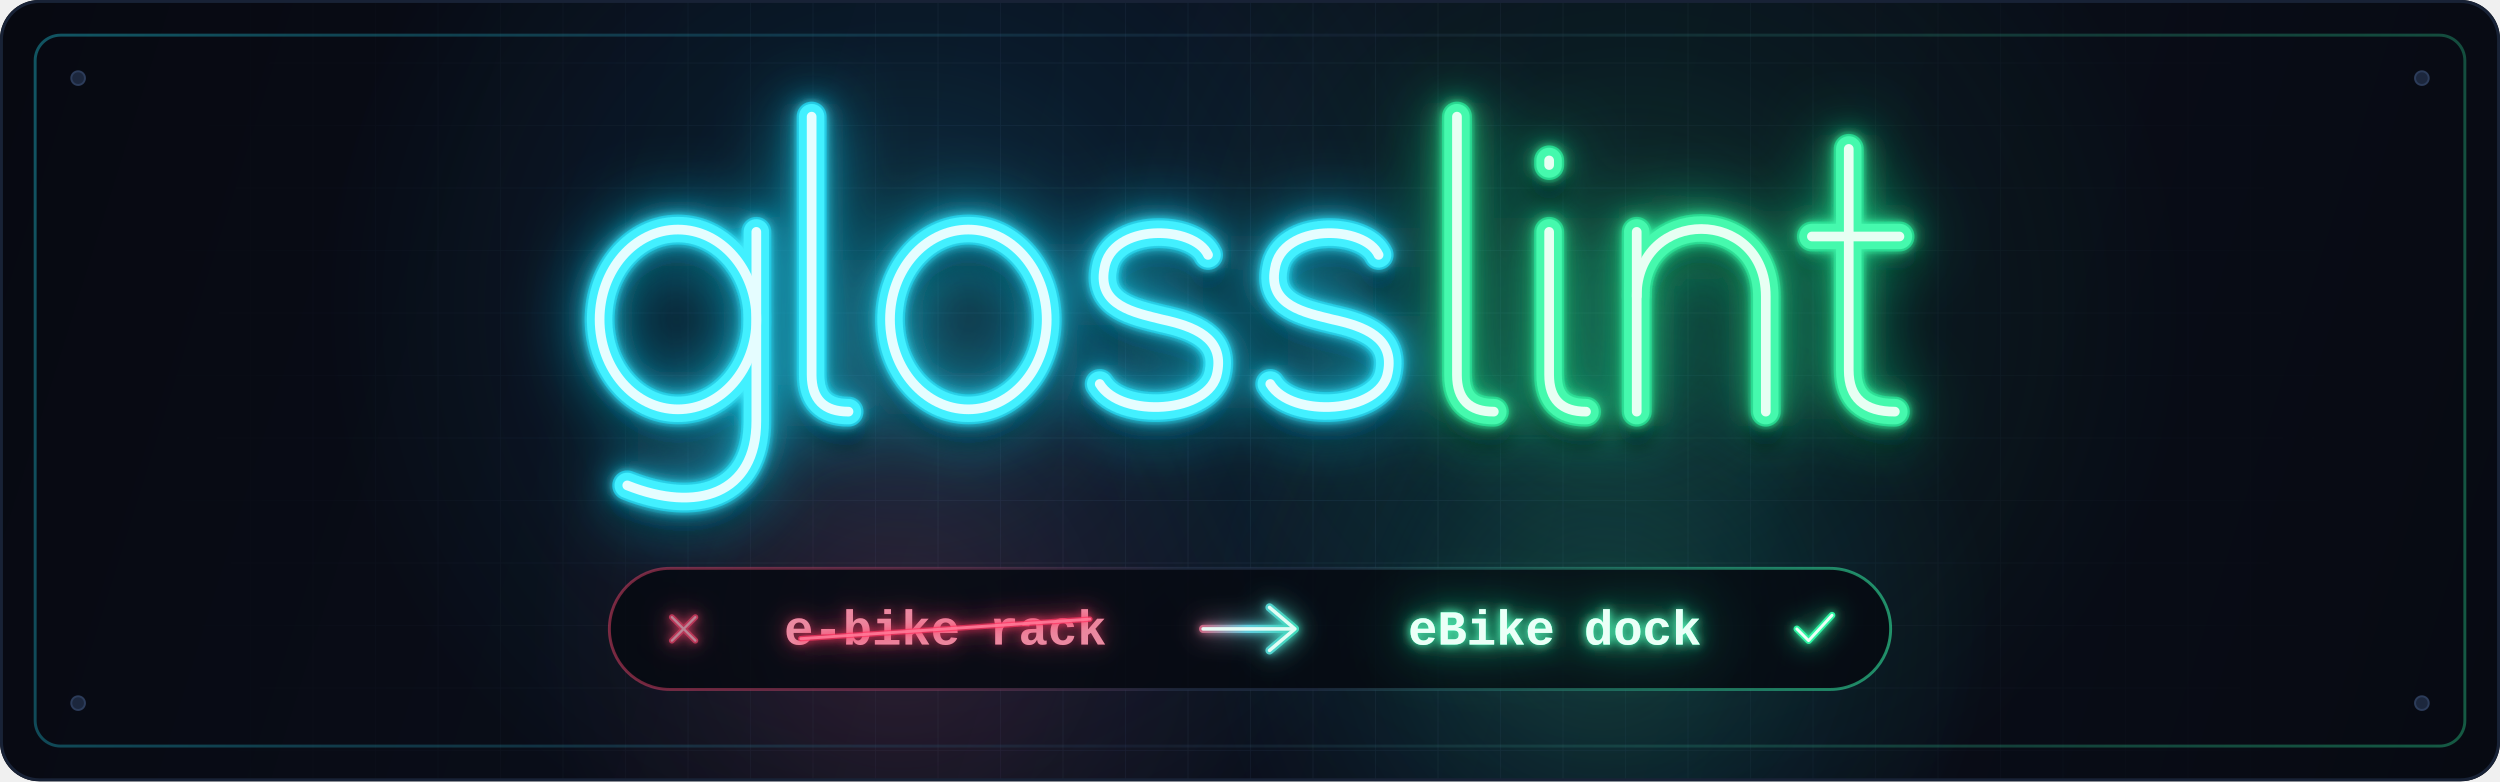
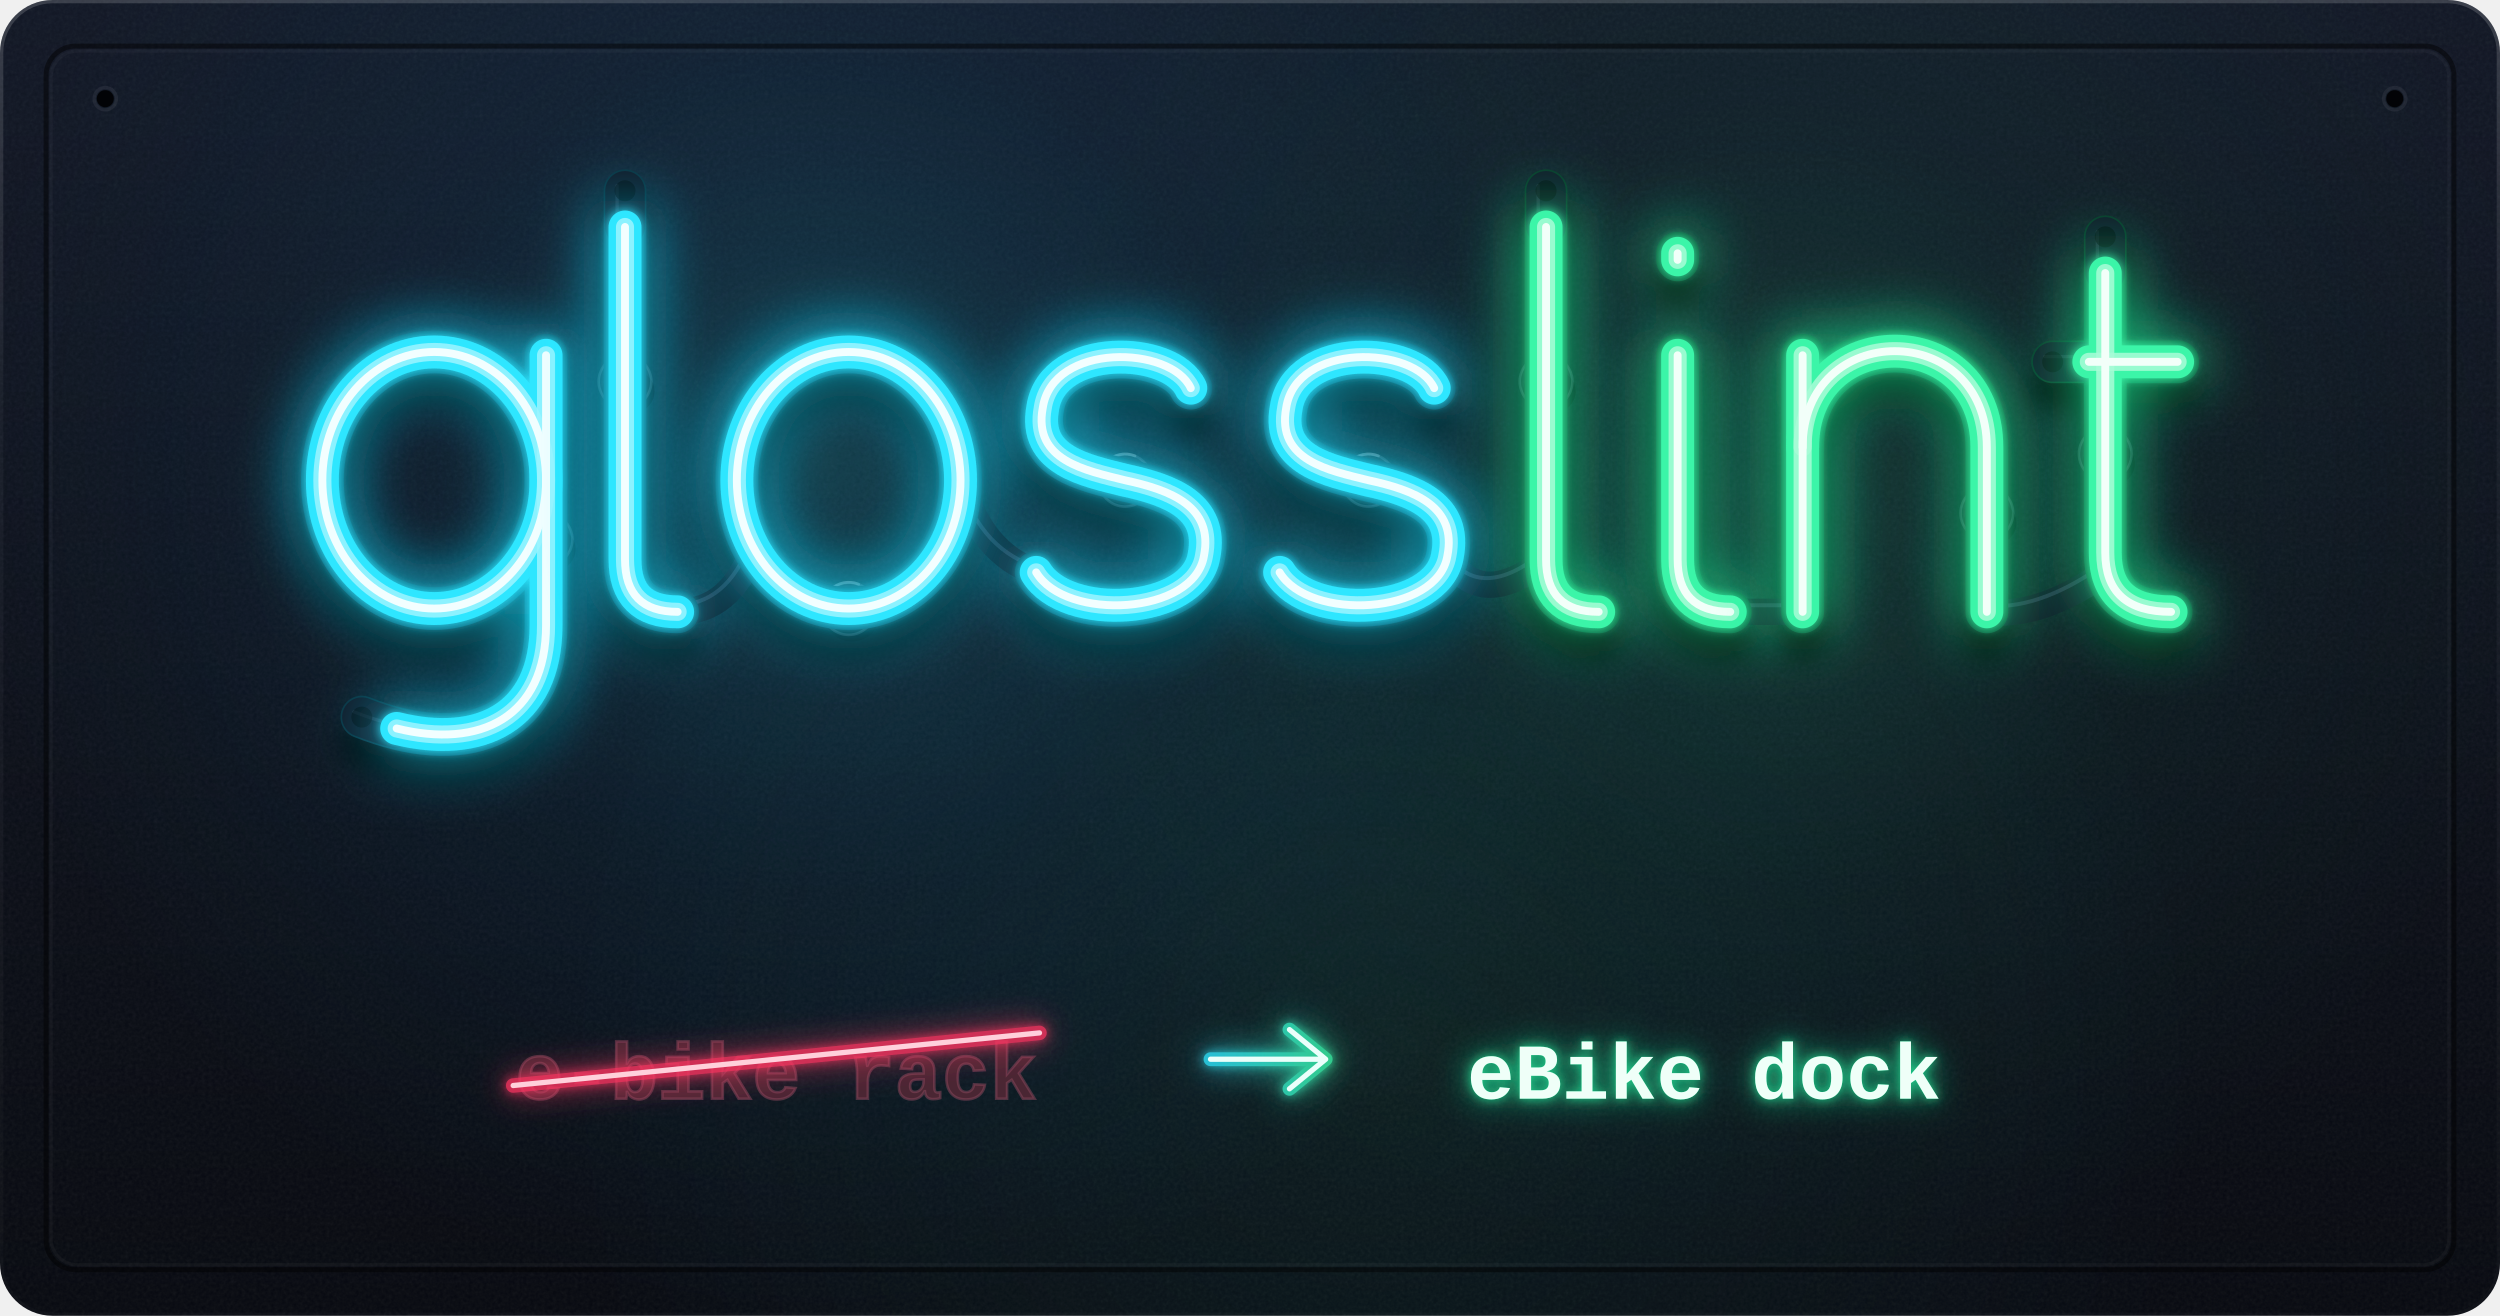
- <svg xmlns="http://www.w3.org/2000/svg" viewBox="0 0 1280 400" width="1280" height="400" role="img" aria-label="glosslint — neon sign reading glosslint above e-bike rack corrected to eBike dock">
+ <svg xmlns="http://www.w3.org/2000/svg" viewBox="0 0 760 400" width="760" height="400" role="img" aria-label="A neon sign reading glosslint. Under it, e-bike rack is a dark tube with a red line through it, and eBike dock is lit in green." class="gl-sign is-lit">
+   <style>
+ .gl-sign-mono { font-family: ui-monospace, SFMono-Regular, Menlo, Consolas, "Liberation Mono", monospace; font-size: 24px; font-weight: 600; }
+ .gl-sign-sputter, .gl-sign-unlit { opacity: 0; }
+ @media (prefers-reduced-motion: no-preference) {
+   .gl-sign-lit, .gl-sign-pools { animation: gl-sign-ignite 1.6s linear 0.2s both; }
+   .gl-sign-stutter { animation: gl-sign-stutter 9.7s linear 2.2s infinite; }
+   .gl-sign-buzz { animation: gl-sign-buzz 13.3s linear 4.1s infinite; }
+   .gl-sign-brownout { animation: gl-sign-brownout 17.9s linear 1s infinite; }
+   .gl-sign-sputter { animation: gl-sign-sputter 11s linear 5s infinite; }
+ }
+ @keyframes gl-sign-ignite { 0% { opacity: 0.1; } 10% { opacity: 1; } 16% { opacity: 0.3; } 26%, 46% { opacity: 1; } 52% { opacity: 0.6; } 58%, 100% { opacity: 1; } }
+ @keyframes gl-sign-stutter { 0%, 20% { opacity: 1; } 20.3%, 21.4% { opacity: 0.12; } 21.7%, 26.6% { opacity: 1; } 26.9%, 27.8% { opacity: 0.45; } 28.1%, 100% { opacity: 1; } }
+ @keyframes gl-sign-buzz { 0%, 58% { opacity: 1; } 58.2%, 58.8% { opacity: 0.2; } 59%, 59.4% { opacity: 0.9; } 59.6%, 60.2% { opacity: 0.25; } 60.5%, 100% { opacity: 1; } }
+ @keyframes gl-sign-brownout { 0%, 80% { opacity: 1; } 81%, 84% { opacity: 0.55; } 85%, 100% { opacity: 1; } }
+ @keyframes gl-sign-sputter { 0%, 84%, 85.6%, 87.4%, 100% { opacity: 0; } 84.6% { opacity: 0.32; } 86.6% { opacity: 0.14; } }
+ </style>
  <defs>
-     <linearGradient id="bg" x1="0" y1="0" x2="1280" y2="400" gradientUnits="userSpaceOnUse">
-       <stop offset="0%" stop-color="#070911" />
-       <stop offset="50%" stop-color="#0b101d" />
-       <stop offset="100%" stop-color="#070a12" />
+     <linearGradient id="gl-board" x1="0" y1="0" x2="0" y2="400" gradientUnits="userSpaceOnUse">
+       <stop offset="0" stop-color="#101624" />
+       <stop offset="0.55" stop-color="#0a0e18" />
+       <stop offset="1" stop-color="#06080f" />
    </linearGradient>
-     <pattern id="wall-grid" width="32" height="32" patternUnits="userSpaceOnUse">
-       <path d="M 32 0 L 0 0 0 32" fill="none" stroke="#9ec5ff" stroke-width="0.75" />
-     </pattern>
-     <radialGradient id="grid-mask-grad" cx="640" cy="200" r="560" gradientUnits="userSpaceOnUse">
-       <stop offset="0%" stop-color="#ffffff" stop-opacity="0.09" />
-       <stop offset="58%" stop-color="#ffffff" stop-opacity="0.045" />
-       <stop offset="100%" stop-color="#ffffff" stop-opacity="0" />
+     <linearGradient id="gl-edge" x1="0" y1="0" x2="0" y2="400" gradientUnits="userSpaceOnUse">
+       <stop offset="0" stop-color="#fff" stop-opacity="0.16" />
+       <stop offset="0.3" stop-color="#fff" stop-opacity="0.04" />
+       <stop offset="1" stop-color="#fff" stop-opacity="0.02" />
+     </linearGradient>
+     <radialGradient id="gl-pool-cyan" cx="250" cy="140" r="260" gradientUnits="userSpaceOnUse">
+       <stop offset="0" stop-color="#22e8ff" stop-opacity="0.2" />
+       <stop offset="0.5" stop-color="#0ea5e9" stop-opacity="0.07" />
+       <stop offset="1" stop-color="#0ea5e9" stop-opacity="0" />
    </radialGradient>
-     <mask id="grid-mask">
-       <rect width="1280" height="400" fill="url(#grid-mask-grad)" />
-     </mask>
-     <radialGradient id="pool-cyan" cx="465" cy="158" r="300" gradientUnits="userSpaceOnUse">
-       <stop offset="0%" stop-color="#22e8ff" stop-opacity="0.21" />
-       <stop offset="46%" stop-color="#0ea5e9" stop-opacity="0.08" />
-       <stop offset="100%" stop-color="#0ea5e9" stop-opacity="0" />
+     <radialGradient id="gl-pool-mint" cx="540" cy="150" r="240" gradientUnits="userSpaceOnUse">
+       <stop offset="0" stop-color="#2ef5a3" stop-opacity="0.17" />
+       <stop offset="0.5" stop-color="#10b981" stop-opacity="0.06" />
+       <stop offset="1" stop-color="#10b981" stop-opacity="0" />
    </radialGradient>
-     <radialGradient id="pool-mint" cx="835" cy="158" r="285" gradientUnits="userSpaceOnUse">
-       <stop offset="0%" stop-color="#2ef5a3" stop-opacity="0.19" />
-       <stop offset="48%" stop-color="#10b981" stop-opacity="0.07" />
-       <stop offset="100%" stop-color="#10b981" stop-opacity="0" />
+     <radialGradient id="gl-pool-line" cx="420" cy="322" r="250" gradientUnits="userSpaceOnUse">
+       <stop offset="0" stop-color="#38f9b8" stop-opacity="0.07" />
+       <stop offset="1" stop-color="#22e8ff" stop-opacity="0" />
    </radialGradient>
-     <radialGradient id="pool-coral" cx="460" cy="322" r="190" gradientUnits="userSpaceOnUse">
-       <stop offset="0%" stop-color="#ff4770" stop-opacity="0.14" />
-       <stop offset="60%" stop-color="#ff4770" stop-opacity="0.04" />
-       <stop offset="100%" stop-color="#ff4770" stop-opacity="0" />
-     </radialGradient>
-     <radialGradient id="pool-fix" cx="820" cy="322" r="200" gradientUnits="userSpaceOnUse">
-       <stop offset="0%" stop-color="#38f9b8" stop-opacity="0.17" />
-       <stop offset="60%" stop-color="#22e8ff" stop-opacity="0.05" />
-       <stop offset="100%" stop-color="#22e8ff" stop-opacity="0" />
-     </radialGradient>
-     <linearGradient id="frame-grad" x1="18" y1="18" x2="1262" y2="382" gradientUnits="userSpaceOnUse">
-       <stop offset="0%" stop-color="#22e8ff" stop-opacity="0.34" />
-       <stop offset="50%" stop-color="#283854" stop-opacity="0.26" />
-       <stop offset="100%" stop-color="#2ef5a3" stop-opacity="0.34" />
+     <linearGradient id="gl-arrow" x1="368" y1="0" x2="404" y2="0" gradientUnits="userSpaceOnUse">
+       <stop offset="0" stop-color="#2ee6ff" />
+       <stop offset="1" stop-color="#3af5a8" />
    </linearGradient>
-     <linearGradient id="tray-border" x1="312" y1="322" x2="968" y2="322" gradientUnits="userSpaceOnUse">
-       <stop offset="0%" stop-color="#ff4770" stop-opacity="0.45" />
-       <stop offset="45%" stop-color="#283650" stop-opacity="0.55" />
-       <stop offset="55%" stop-color="#283650" stop-opacity="0.55" />
-       <stop offset="100%" stop-color="#34f5a8" stop-opacity="0.55" />
-     </linearGradient>
-     <linearGradient id="arrow-grad" x1="612" y1="322" x2="668" y2="322" gradientUnits="userSpaceOnUse">
-       <stop offset="0%" stop-color="#ff6b8d" />
-       <stop offset="48%" stop-color="#6eedff" />
-       <stop offset="100%" stop-color="#45ffd0" />
-     </linearGradient>
-     <filter id="glow-wide" filterUnits="userSpaceOnUse" x="-300" y="-200" width="1880" height="800">
-       <feGaussianBlur in="SourceGraphic" stdDeviation="15" result="b1" />
-       <feGaussianBlur in="SourceGraphic" stdDeviation="5.5" result="b2" />
+     <clipPath id="gl-face">
+       <rect width="760" height="400" rx="16" />
+     </clipPath>
+     <filter id="gl-grain" x="0" y="0" width="100%" height="100%">
+       <feTurbulence type="fractalNoise" baseFrequency="0.9" numOctaves="2" stitchTiles="stitch" />
+       <feColorMatrix type="saturate" values="0" />
+     </filter>
+     <filter id="gl-halo" filterUnits="userSpaceOnUse" x="-120" y="-160" width="900" height="460">
+       <feGaussianBlur stdDeviation="9" />
+     </filter>
+     <filter id="gl-bloom" filterUnits="userSpaceOnUse" x="-120" y="-160" width="900" height="460">
+       <feGaussianBlur in="SourceGraphic" stdDeviation="1.6" result="b" />
+       <feMerge>
+         <feMergeNode in="b" />
+         <feMergeNode in="SourceGraphic" />
+       </feMerge>
+     </filter>
+     <filter id="gl-soft" filterUnits="userSpaceOnUse" x="0" y="240" width="760" height="160">
+       <feGaussianBlur in="SourceGraphic" stdDeviation="5" result="b1" />
+       <feGaussianBlur in="SourceGraphic" stdDeviation="1.6" result="b2" />
      <feMerge>
        <feMergeNode in="b1" />
        <feMergeNode in="b2" />
        <feMergeNode in="SourceGraphic" />
      </feMerge>
    </filter>
-     <filter id="glow-tube" filterUnits="userSpaceOnUse" x="-300" y="-200" width="1880" height="800">
-       <feGaussianBlur in="SourceGraphic" stdDeviation="2.4" result="b" />
-       <feMerge>
-         <feMergeNode in="b" />
-         <feMergeNode in="SourceGraphic" />
-       </feMerge>
-     </filter>
-     <filter id="glow-soft" filterUnits="userSpaceOnUse" x="-300" y="-200" width="1880" height="800">
-       <feGaussianBlur in="SourceGraphic" stdDeviation="6.5" result="b1" />
-       <feGaussianBlur in="SourceGraphic" stdDeviation="2.2" result="b2" />
-       <feMerge>
-         <feMergeNode in="b1" />
-         <feMergeNode in="b2" />
-         <feMergeNode in="SourceGraphic" />
-       </feMerge>
-     </filter>
-     <filter id="wall-shadow" filterUnits="userSpaceOnUse" x="-300" y="-200" width="1880" height="800">
-       <feGaussianBlur in="SourceGraphic" stdDeviation="4" />
-     </filter>
-     <g id="glyphs-gloss" fill="none" stroke-linecap="round" stroke-linejoin="round">
+     <filter id="gl-shadow" filterUnits="userSpaceOnUse" x="-120" y="-160" width="900" height="460">
+       <feGaussianBlur stdDeviation="4" />
+     </filter>
+   </defs>
+   <g clip-path="url(#gl-face)">
+     <rect width="760" height="400" fill="url(#gl-board)" />
+     <rect width="760" height="400" filter="url(#gl-grain)" opacity="0.07" />
+     <g class="gl-sign-pools">
+       <rect width="760" height="400" fill="url(#gl-pool-cyan)" />
+       <rect width="760" height="400" fill="url(#gl-pool-mint)" />
+       <rect width="760" height="400" fill="url(#gl-pool-line)" />
+     </g>
+   </g>
+   <rect x="0.5" y="0.5" width="759" height="399" rx="15.5" fill="none" stroke="url(#gl-edge)" />
+   <rect x="14" y="14" width="732" height="372" rx="9" fill="none" stroke="#000" stroke-opacity="0.45" stroke-width="1.5" />
+   <rect x="15.5" y="15.5" width="729" height="369" rx="8" fill="none" stroke="#fff" stroke-opacity="0.035" />
+   <g transform="translate(32 30)">
+     <circle r="2.6" fill="#020306" />
+     <circle r="3.4" fill="none" stroke="#fff" stroke-opacity="0.06" />
+   </g>
+   <g transform="translate(728 30)">
+     <circle r="2.6" fill="#020306" />
+     <circle r="3.4" fill="none" stroke="#fff" stroke-opacity="0.06" />
+   </g>
+   <g transform="translate(98 104)" fill="none" stroke-linecap="round" stroke-linejoin="round">
+     <g transform="translate(0 8)" filter="url(#gl-shadow)" opacity="0.85" stroke="#010205" stroke-width="13">
      <path d="M 68 42 A 34 39 0 1 0 0 42 A 34 39 0 1 0 68 42" />
      <path d="M 68 4 L 68 86 C 68 118, 42 126, 12 114" />
      <path d="M 92 -46 L 92 66 Q 92 82, 108 82" />
      <path d="M 194 42 A 34 39 0 1 0 126 42 A 34 39 0 1 0 194 42" />
      <path d="M 264 14 C 258 1, 222 0, 219 20 C 216 36, 232 39, 244 42 C 258 45, 271 50, 268 65 C 265 83, 226 85, 217 70" />
      <path d="M 338 14 C 332 1, 296 0, 293 20 C 290 36, 306 39, 318 42 C 332 45, 345 50, 342 65 C 339 83, 300 85, 291 70" />
-     </g>
-     <g id="glyphs-lint" fill="none" stroke-linecap="round" stroke-linejoin="round">
      <path d="M 372 -46 L 372 66 Q 372 82, 388 82" />
      <path d="M 412 4 L 412 66 Q 412 82, 428 82" />
      <path d="M 412 -27 L 412 -25" />
      <path d="M 450 4 L 450 82" />
      <path d="M 450 32 C 450 -7, 506 -7, 506 32 L 506 82" />
      <path d="M 542 -32 L 542 64 Q 542 82, 562 82" />
      <path d="M 526 6 L 564 6" />
    </g>
-     <g id="arrow-glyph" fill="none" stroke-linecap="round" stroke-linejoin="round">
-       <path d="M 616 322 L 662 322" />
-       <path d="M 650 311 L 663 322 L 650 333" />
-     </g>
-   </defs>
-   <style>
-     .mono {
-       font-family: ui-monospace, "SF Mono", Menlo, Consolas, "Liberation Mono", "DejaVu Sans Mono", monospace;
-       font-size: 25px;
-       font-weight: 600;
-     }
-     .wrong-flicker {
-       animation: wrongFlicker 7s ease-in-out infinite;
-     }
-     .neon-hum {
-       animation: neonHum 5.5s ease-in-out infinite;
-     }
-     @keyframes wrongFlicker {
-       0%, 82%, 86%, 91%, 100% { opacity: 1; }
-       84% { opacity: 0.54; }
-       88% { opacity: 0.74; }
-     }
-     @keyframes neonHum {
-       0%, 100% { opacity: 1; }
-       50% { opacity: 0.94; }
-     }
-     @media (prefers-reduced-motion: reduce) {
-       .wrong-flicker, .neon-hum { animation: none; }
-     }
-   </style>
-   <rect width="1280" height="400" rx="20" fill="url(#bg)" />
-   <rect width="1280" height="400" rx="20" fill="url(#wall-grid)" mask="url(#grid-mask)" />
-   <rect width="1280" height="400" rx="20" fill="url(#pool-cyan)" />
-   <rect width="1280" height="400" rx="20" fill="url(#pool-mint)" />
-   <rect width="1280" height="400" rx="20" fill="url(#pool-coral)" />
-   <rect width="1280" height="400" rx="20" fill="url(#pool-fix)" />
-   <rect x="0.75" y="0.75" width="1278.5" height="398.5" rx="19.5" fill="none" stroke="#182236" stroke-width="1.5" />
-   <rect x="18" y="18" width="1244" height="364" rx="13" fill="none" stroke="url(#frame-grad)" stroke-width="1.5" />
-   <g fill="#1c273d" stroke="#2c3c5a" stroke-width="1">
-     <circle cx="40" cy="40" r="3.5" />
-     <circle cx="1240" cy="40" r="3.5" />
-     <circle cx="40" cy="360" r="3.5" />
-     <circle cx="1240" cy="360" r="3.5" />
-   </g>
-   <g class="neon-hum" transform="translate(307, 114) scale(1.18)">
-     <g transform="translate(0, 7)" filter="url(#wall-shadow)" opacity="0.82">
-       <use href="#glyphs-gloss" stroke="#020408" stroke-width="15" />
-       <use href="#glyphs-lint" stroke="#020408" stroke-width="15" />
-     </g>
-     <use href="#glyphs-gloss" stroke="#0b2f3d" stroke-width="15.5" opacity="0.55" />
-     <use href="#glyphs-lint" stroke="#0b3629" stroke-width="15.5" opacity="0.55" />
-     <g filter="url(#glow-wide)" opacity="0.78">
-       <use href="#glyphs-gloss" stroke="#15dcff" stroke-width="13" />
-       <use href="#glyphs-lint" stroke="#1ff098" stroke-width="13" />
-     </g>
-     <g filter="url(#glow-tube)">
-       <use href="#glyphs-gloss" stroke="#42f0ff" stroke-width="11" />
-       <use href="#glyphs-lint" stroke="#45f9ad" stroke-width="11" />
-     </g>
-     <use href="#glyphs-gloss" stroke="#ebfeff" stroke-width="4.2" opacity="0.96" />
-     <use href="#glyphs-lint" stroke="#edfff6" stroke-width="4.2" opacity="0.96" />
-   </g>
-   <g>
-     <rect x="312" y="291" width="656" height="62" rx="31" fill="#060911" fill-opacity="0.82" stroke="url(#tray-border)" stroke-width="1.5" />
-     <g class="wrong-flicker">
-       <g opacity="0.72">
-         <path d="M 344 316 L 356 328 M 356 316 L 344 328" fill="none" stroke="#ff4770" stroke-width="3" stroke-linecap="round" filter="url(#glow-soft)" />
-         <path d="M 344 316 L 356 328 M 356 316 L 344 328" fill="none" stroke="#ffb3c5" stroke-width="1.2" stroke-linecap="round" />
-       </g>
-       <text x="484" y="330" text-anchor="middle" class="mono" fill="#ff4770" filter="url(#glow-soft)" opacity="0.46">e-bike rack</text>
-       <text x="484" y="330" text-anchor="middle" class="mono" fill="#ffa0b6" opacity="0.84">e-bike rack</text>
-       <line x1="410" y1="327" x2="558" y2="317" stroke="#ff3562" stroke-width="2.8" stroke-linecap="round" filter="url(#glow-soft)" opacity="0.82" />
-       <line x1="410" y1="327" x2="558" y2="317" stroke="#ff7a98" stroke-width="1.5" stroke-linecap="round" opacity="0.9" />
-     </g>
-     <g>
-       <use href="#arrow-glyph" stroke="url(#arrow-grad)" stroke-width="4.2" filter="url(#glow-soft)" opacity="0.85" />
-       <use href="#arrow-glyph" stroke="#e9fff8" stroke-width="1.8" opacity="0.95" />
-     </g>
-     <g>
-       <text x="796" y="330" text-anchor="middle" class="mono" fill="#20f0a0" filter="url(#glow-wide)" opacity="0.88">eBike dock</text>
-       <text x="796" y="330" text-anchor="middle" class="mono" fill="#5bffc2" filter="url(#glow-tube)">eBike dock</text>
-       <text x="796" y="330" text-anchor="middle" class="mono" fill="#f0fff9" opacity="0.96">eBike dock</text>
-       <path d="M 920 322 L 926 328 L 938 315" fill="none" stroke="#2ef5a3" stroke-width="3.4" stroke-linecap="round" stroke-linejoin="round" filter="url(#glow-soft)" />
-       <path d="M 920 322 L 926 328 L 938 315" fill="none" stroke="#ecfff7" stroke-width="1.5" stroke-linecap="round" stroke-linejoin="round" />
-     </g>
+     <g transform="translate(68 60)">
+       <ellipse cx="1" cy="3" rx="8" ry="7" fill="#000" opacity="0.35" />
+       <circle r="8" fill="#9fb4d0" fill-opacity="0.05" stroke="#c8d6ea" stroke-opacity="0.16" stroke-width="0.8" />
+       <path d="M -5.6 -5.6 A 8 8 0 0 1 3 -7.4" stroke="#fff" stroke-opacity="0.22" stroke-width="0.9" />
+     </g>
+     <g transform="translate(92 12)">
+       <ellipse cx="1" cy="3" rx="8" ry="7" fill="#000" opacity="0.35" />
+       <circle r="8" fill="#9fb4d0" fill-opacity="0.05" stroke="#c8d6ea" stroke-opacity="0.16" stroke-width="0.8" />
+       <path d="M -5.6 -5.6 A 8 8 0 0 1 3 -7.4" stroke="#fff" stroke-opacity="0.22" stroke-width="0.9" />
+     </g>
+     <g transform="translate(160 81)">
+       <ellipse cx="1" cy="3" rx="8" ry="7" fill="#000" opacity="0.35" />
+       <circle r="8" fill="#9fb4d0" fill-opacity="0.05" stroke="#c8d6ea" stroke-opacity="0.16" stroke-width="0.8" />
+       <path d="M -5.6 -5.6 A 8 8 0 0 1 3 -7.4" stroke="#fff" stroke-opacity="0.22" stroke-width="0.9" />
+     </g>
+     <g transform="translate(244 42)">
+       <ellipse cx="1" cy="3" rx="8" ry="7" fill="#000" opacity="0.35" />
+       <circle r="8" fill="#9fb4d0" fill-opacity="0.05" stroke="#c8d6ea" stroke-opacity="0.16" stroke-width="0.8" />
+       <path d="M -5.6 -5.6 A 8 8 0 0 1 3 -7.4" stroke="#fff" stroke-opacity="0.22" stroke-width="0.9" />
+     </g>
+     <g transform="translate(318 42)">
+       <ellipse cx="1" cy="3" rx="8" ry="7" fill="#000" opacity="0.35" />
+       <circle r="8" fill="#9fb4d0" fill-opacity="0.05" stroke="#c8d6ea" stroke-opacity="0.16" stroke-width="0.8" />
+       <path d="M -5.6 -5.6 A 8 8 0 0 1 3 -7.4" stroke="#fff" stroke-opacity="0.22" stroke-width="0.9" />
+     </g>
+     <g transform="translate(372 12)">
+       <ellipse cx="1" cy="3" rx="8" ry="7" fill="#000" opacity="0.35" />
+       <circle r="8" fill="#9fb4d0" fill-opacity="0.05" stroke="#c8d6ea" stroke-opacity="0.16" stroke-width="0.8" />
+       <path d="M -5.6 -5.6 A 8 8 0 0 1 3 -7.4" stroke="#fff" stroke-opacity="0.22" stroke-width="0.9" />
+     </g>
+     <g transform="translate(506 52)">
+       <ellipse cx="1" cy="3" rx="8" ry="7" fill="#000" opacity="0.35" />
+       <circle r="8" fill="#9fb4d0" fill-opacity="0.05" stroke="#c8d6ea" stroke-opacity="0.16" stroke-width="0.8" />
+       <path d="M -5.6 -5.6 A 8 8 0 0 1 3 -7.4" stroke="#fff" stroke-opacity="0.22" stroke-width="0.9" />
+     </g>
+     <g transform="translate(542 34)">
+       <ellipse cx="1" cy="3" rx="8" ry="7" fill="#000" opacity="0.35" />
+       <circle r="8" fill="#9fb4d0" fill-opacity="0.05" stroke="#c8d6ea" stroke-opacity="0.16" stroke-width="0.8" />
+       <path d="M -5.6 -5.6 A 8 8 0 0 1 3 -7.4" stroke="#fff" stroke-opacity="0.22" stroke-width="0.9" />
+     </g>
+     <g stroke="#121926" stroke-width="8">
+       <path d="M 108 82 Q 124 82, 131 63" />
+       <path d="M 194 42 Q 200 64, 217 70" />
+       <path d="M 342 65 Q 352 82, 372 66" />
+       <path d="M 428 82 L 450 82" />
+       <path d="M 506 82 Q 522 84, 542 70" />
+     </g>
+     <g stroke="#2a3447" stroke-width="1.2" transform="translate(-1 -2)">
+       <path d="M 108 82 Q 124 82, 131 63" />
+       <path d="M 194 42 Q 200 64, 217 70" />
+       <path d="M 342 65 Q 352 82, 372 66" />
+       <path d="M 428 82 L 450 82" />
+       <path d="M 506 82 Q 522 84, 542 70" />
+     </g>
+     <path d="M 68 42 A 34 39 0 1 0 0 42 A 34 39 0 1 0 68 42" stroke="#0c3240" stroke-width="13" />
+     <path d="M 68 4 L 68 86 C 68 118, 42 126, 12 114" stroke="#0c3240" stroke-width="13" />
+     <path d="M 92 -46 L 92 66 Q 92 82, 108 82" stroke="#0c3240" stroke-width="13" />
+     <path d="M 194 42 A 34 39 0 1 0 126 42 A 34 39 0 1 0 194 42" stroke="#0c3240" stroke-width="13" />
+     <path d="M 264 14 C 258 1, 222 0, 219 20 C 216 36, 232 39, 244 42 C 258 45, 271 50, 268 65 C 265 83, 226 85, 217 70" stroke="#0c3240" stroke-width="13" />
+     <path d="M 338 14 C 332 1, 296 0, 293 20 C 290 36, 306 39, 318 42 C 332 45, 345 50, 342 65 C 339 83, 300 85, 291 70" stroke="#0c3240" stroke-width="13" />
+     <path d="M 372 -46 L 372 66 Q 372 82, 388 82" stroke="#0b3a2a" stroke-width="13" />
+     <path d="M 412 4 L 412 66 Q 412 82, 428 82" stroke="#0b3a2a" stroke-width="13" />
+     <path d="M 412 -27 L 412 -25" stroke="#0b3a2a" stroke-width="13" />
+     <path d="M 450 4 L 450 82" stroke="#0b3a2a" stroke-width="13" />
+     <path d="M 450 32 C 450 -7, 506 -7, 506 32 L 506 82" stroke="#0b3a2a" stroke-width="13" />
+     <path d="M 542 -32 L 542 64 Q 542 82, 562 82" stroke="#0b3a2a" stroke-width="13" />
+     <path d="M 526 6 L 564 6" stroke="#0b3a2a" stroke-width="13" />
+     <g>
+       <path d="M 22.59 117.45 Q 17.6 116.2, 12 114" stroke="#121a28" stroke-width="12" />
+       <path d="M 22.59 117.45 Q 17.6 116.2, 12 114" stroke="#8fa3c0" stroke-opacity="0.14" stroke-width="1" transform="translate(-2.4 -1.6)" />
+       <circle cx="12" cy="114" r="3.2" fill="#03050a" opacity="0.55" />
+     </g>
+     <g>
+       <path d="M 92 -35 L 92 -46" stroke="#121a28" stroke-width="12" />
+       <path d="M 92 -35 L 92 -46" stroke="#8fa3c0" stroke-opacity="0.14" stroke-width="1" transform="translate(-2.4 -1.6)" />
+       <circle cx="92" cy="-46" r="3.2" fill="#03050a" opacity="0.55" />
+     </g>
+     <g>
+       <path d="M 372 -35 L 372 -46" stroke="#121a28" stroke-width="12" />
+       <path d="M 372 -35 L 372 -46" stroke="#8fa3c0" stroke-opacity="0.14" stroke-width="1" transform="translate(-2.4 -1.6)" />
+       <circle cx="372" cy="-46" r="3.2" fill="#03050a" opacity="0.55" />
+     </g>
+     <g>
+       <path d="M 542 -21 L 542 -32" stroke="#121a28" stroke-width="12" />
+       <path d="M 542 -21 L 542 -32" stroke="#8fa3c0" stroke-opacity="0.14" stroke-width="1" transform="translate(-2.4 -1.6)" />
+       <circle cx="542" cy="-32" r="3.2" fill="#03050a" opacity="0.55" />
+     </g>
+     <g>
+       <path d="M 537 6 L 526 6" stroke="#121a28" stroke-width="12" />
+       <path d="M 537 6 L 526 6" stroke="#8fa3c0" stroke-opacity="0.14" stroke-width="1" transform="translate(-2.4 -1.6)" />
+       <circle cx="526" cy="6" r="3.2" fill="#03050a" opacity="0.55" />
+     </g>
+     <g class="gl-sign-lit">
+       <g class="gl-sign-brownout">
+         <g filter="url(#gl-halo)" opacity="0.75">
+           <path d="M 68 42 A 34 39 0 1 0 0 42 A 34 39 0 1 0 68 42" stroke="#15dcff" stroke-width="16" />
+           <path d="M 68 4 L 68 86 C 68 114.16, 47.87 123.73, 22.59 117.45" stroke="#15dcff" stroke-width="16" />
+         </g>
+         <g filter="url(#gl-bloom)">
+           <path d="M 68 42 A 34 39 0 1 0 0 42 A 34 39 0 1 0 68 42" stroke="#2ee6ff" stroke-width="10" />
+           <path d="M 68 4 L 68 86 C 68 114.16, 47.87 123.73, 22.59 117.45" stroke="#2ee6ff" stroke-width="10" />
+         </g>
+         <path d="M 68 42 A 34 39 0 1 0 0 42 A 34 39 0 1 0 68 42" stroke="#9cf4ff" stroke-width="5.5" opacity="0.85" />
+         <path d="M 68 4 L 68 86 C 68 114.16, 47.87 123.73, 22.59 117.45" stroke="#9cf4ff" stroke-width="5.5" opacity="0.85" />
+         <path d="M 68 42 A 34 39 0 1 0 0 42 A 34 39 0 1 0 68 42" stroke="#f2feff" stroke-width="2.4" />
+         <path d="M 68 4 L 68 86 C 68 114.16, 47.87 123.73, 22.59 117.45" stroke="#f2feff" stroke-width="2.4" />
+       </g>
+       <g>
+         <g filter="url(#gl-halo)" opacity="0.75">
+           <path d="M 92 -35 L 92 66 Q 92 82, 108 82" stroke="#15dcff" stroke-width="16" />
+         </g>
+         <g filter="url(#gl-bloom)">
+           <path d="M 92 -35 L 92 66 Q 92 82, 108 82" stroke="#2ee6ff" stroke-width="10" />
+         </g>
+         <path d="M 92 -35 L 92 66 Q 92 82, 108 82" stroke="#9cf4ff" stroke-width="5.5" opacity="0.85" />
+         <path d="M 92 -35 L 92 66 Q 92 82, 108 82" stroke="#f2feff" stroke-width="2.4" />
+       </g>
+       <g>
+         <g filter="url(#gl-halo)" opacity="0.75">
+           <path d="M 194 42 A 34 39 0 1 0 126 42 A 34 39 0 1 0 194 42" stroke="#15dcff" stroke-width="16" />
+         </g>
+         <g filter="url(#gl-bloom)">
+           <path d="M 194 42 A 34 39 0 1 0 126 42 A 34 39 0 1 0 194 42" stroke="#2ee6ff" stroke-width="10" />
+         </g>
+         <path d="M 194 42 A 34 39 0 1 0 126 42 A 34 39 0 1 0 194 42" stroke="#9cf4ff" stroke-width="5.5" opacity="0.85" />
+         <path d="M 194 42 A 34 39 0 1 0 126 42 A 34 39 0 1 0 194 42" stroke="#f2feff" stroke-width="2.4" />
+       </g>
+       <g>
+         <g filter="url(#gl-halo)" opacity="0.75">
+           <path d="M 264 14 C 258 1, 222 0, 219 20 C 216 36, 232 39, 244 42 C 258 45, 271 50, 268 65 C 265 83, 226 85, 217 70" stroke="#15dcff" stroke-width="16" />
+         </g>
+         <g filter="url(#gl-bloom)">
+           <path d="M 264 14 C 258 1, 222 0, 219 20 C 216 36, 232 39, 244 42 C 258 45, 271 50, 268 65 C 265 83, 226 85, 217 70" stroke="#2ee6ff" stroke-width="10" />
+         </g>
+         <path d="M 264 14 C 258 1, 222 0, 219 20 C 216 36, 232 39, 244 42 C 258 45, 271 50, 268 65 C 265 83, 226 85, 217 70" stroke="#9cf4ff" stroke-width="5.5" opacity="0.85" />
+         <path d="M 264 14 C 258 1, 222 0, 219 20 C 216 36, 232 39, 244 42 C 258 45, 271 50, 268 65 C 265 83, 226 85, 217 70" stroke="#f2feff" stroke-width="2.4" />
+       </g>
+       <g class="gl-sign-stutter">
+         <g filter="url(#gl-halo)" opacity="0.75">
+           <path d="M 338 14 C 332 1, 296 0, 293 20 C 290 36, 306 39, 318 42 C 332 45, 345 50, 342 65 C 339 83, 300 85, 291 70" stroke="#15dcff" stroke-width="16" />
+         </g>
+         <g filter="url(#gl-bloom)">
+           <path d="M 338 14 C 332 1, 296 0, 293 20 C 290 36, 306 39, 318 42 C 332 45, 345 50, 342 65 C 339 83, 300 85, 291 70" stroke="#2ee6ff" stroke-width="10" />
+         </g>
+         <path d="M 338 14 C 332 1, 296 0, 293 20 C 290 36, 306 39, 318 42 C 332 45, 345 50, 342 65 C 339 83, 300 85, 291 70" stroke="#9cf4ff" stroke-width="5.5" opacity="0.85" />
+         <path d="M 338 14 C 332 1, 296 0, 293 20 C 290 36, 306 39, 318 42 C 332 45, 345 50, 342 65 C 339 83, 300 85, 291 70" stroke="#f2feff" stroke-width="2.4" />
+       </g>
+       <g>
+         <g filter="url(#gl-halo)" opacity="0.75">
+           <path d="M 372 -35 L 372 66 Q 372 82, 388 82" stroke="#1ff098" stroke-width="16" />
+         </g>
+         <g filter="url(#gl-bloom)">
+           <path d="M 372 -35 L 372 66 Q 372 82, 388 82" stroke="#3af5a8" stroke-width="10" />
+         </g>
+         <path d="M 372 -35 L 372 66 Q 372 82, 388 82" stroke="#a8fbd7" stroke-width="5.5" opacity="0.85" />
+         <path d="M 372 -35 L 372 66 Q 372 82, 388 82" stroke="#f2fff9" stroke-width="2.4" />
+       </g>
+       <g class="gl-sign-buzz">
+         <g filter="url(#gl-halo)" opacity="0.75">
+           <path d="M 412 4 L 412 66 Q 412 82, 428 82" stroke="#1ff098" stroke-width="16" />
+           <path d="M 412 -27 L 412 -25" stroke="#1ff098" stroke-width="16" />
+         </g>
+         <g filter="url(#gl-bloom)">
+           <path d="M 412 4 L 412 66 Q 412 82, 428 82" stroke="#3af5a8" stroke-width="10" />
+           <path d="M 412 -27 L 412 -25" stroke="#3af5a8" stroke-width="10" />
+         </g>
+         <path d="M 412 4 L 412 66 Q 412 82, 428 82" stroke="#a8fbd7" stroke-width="5.5" opacity="0.85" />
+         <path d="M 412 -27 L 412 -25" stroke="#a8fbd7" stroke-width="5.5" opacity="0.85" />
+         <path d="M 412 4 L 412 66 Q 412 82, 428 82" stroke="#f2fff9" stroke-width="2.4" />
+         <path d="M 412 -27 L 412 -25" stroke="#f2fff9" stroke-width="2.4" />
+       </g>
+       <g>
+         <g filter="url(#gl-halo)" opacity="0.75">
+           <path d="M 450 4 L 450 82" stroke="#1ff098" stroke-width="16" />
+           <path d="M 450 32 C 450 -7, 506 -7, 506 32 L 506 82" stroke="#1ff098" stroke-width="16" />
+         </g>
+         <g filter="url(#gl-bloom)">
+           <path d="M 450 4 L 450 82" stroke="#3af5a8" stroke-width="10" />
+           <path d="M 450 32 C 450 -7, 506 -7, 506 32 L 506 82" stroke="#3af5a8" stroke-width="10" />
+         </g>
+         <path d="M 450 4 L 450 82" stroke="#a8fbd7" stroke-width="5.5" opacity="0.85" />
+         <path d="M 450 32 C 450 -7, 506 -7, 506 32 L 506 82" stroke="#a8fbd7" stroke-width="5.5" opacity="0.85" />
+         <path d="M 450 4 L 450 82" stroke="#f2fff9" stroke-width="2.4" />
+         <path d="M 450 32 C 450 -7, 506 -7, 506 32 L 506 82" stroke="#f2fff9" stroke-width="2.4" />
+       </g>
+       <g>
+         <g filter="url(#gl-halo)" opacity="0.75">
+           <path d="M 542 -21 L 542 64 Q 542 82, 562 82" stroke="#1ff098" stroke-width="16" />
+           <path d="M 537 6 L 564 6" stroke="#1ff098" stroke-width="16" />
+         </g>
+         <g filter="url(#gl-bloom)">
+           <path d="M 542 -21 L 542 64 Q 542 82, 562 82" stroke="#3af5a8" stroke-width="10" />
+           <path d="M 537 6 L 564 6" stroke="#3af5a8" stroke-width="10" />
+         </g>
+         <path d="M 542 -21 L 542 64 Q 542 82, 562 82" stroke="#a8fbd7" stroke-width="5.5" opacity="0.85" />
+         <path d="M 537 6 L 564 6" stroke="#a8fbd7" stroke-width="5.5" opacity="0.85" />
+         <path d="M 542 -21 L 542 64 Q 542 82, 562 82" stroke="#f2fff9" stroke-width="2.4" />
+         <path d="M 537 6 L 564 6" stroke="#f2fff9" stroke-width="2.4" />
+       </g>
+     </g>
+   </g>
+   <g class="gl-sign-wrong">
+     <text x="236" y="334" text-anchor="middle" class="gl-sign-mono" fill="#4a2633" stroke="#86465a" stroke-opacity="0.55" stroke-width="0.8">e-bike rack</text>
+     <text x="236" y="334" text-anchor="middle" class="gl-sign-mono gl-sign-sputter" fill="#ff4770" filter="url(#gl-soft)" opacity="0">e-bike rack</text>
+   </g>
+   <g class="gl-sign-lit" fill="none" stroke-linecap="round" stroke-linejoin="round">
+     <path d="M 156 330 L 316 314" stroke="#ff3562" stroke-width="4.4" filter="url(#gl-soft)" opacity="0.8" />
+     <path d="M 156 330 L 316 314" stroke="#ffd0db" stroke-width="1.6" />
+     <path d="M 368 322 L 402 322 M 392 313 L 403 322 L 392 331" stroke="url(#gl-arrow)" stroke-width="4.2" filter="url(#gl-soft)" opacity="0.8" />
+     <path d="M 368 322 L 402 322 M 392 313 L 403 322 L 392 331" stroke="#eafffb" stroke-width="1.6" />
+   </g>
+   <g class="gl-sign-unlit" fill="none" stroke-linecap="round" stroke-linejoin="round">
+     <path d="M 156 330 L 316 314" stroke="#3a2029" stroke-width="3.6" />
+     <path d="M 368 322 L 402 322 M 392 313 L 403 322 L 392 331" stroke="#0c3240" stroke-width="3.6" />
+   </g>
+   <text x="518" y="334" text-anchor="middle" class="gl-sign-mono" fill="#0b3a2a">eBike dock</text>
+   <g class="gl-sign-lit">
+     <text x="518" y="334" text-anchor="middle" class="gl-sign-mono" fill="#20f0a0" filter="url(#gl-soft)" opacity="0.85">eBike dock</text>
+     <text x="518" y="334" text-anchor="middle" class="gl-sign-mono" fill="#effff8">eBike dock</text>
  </g>
</svg>
